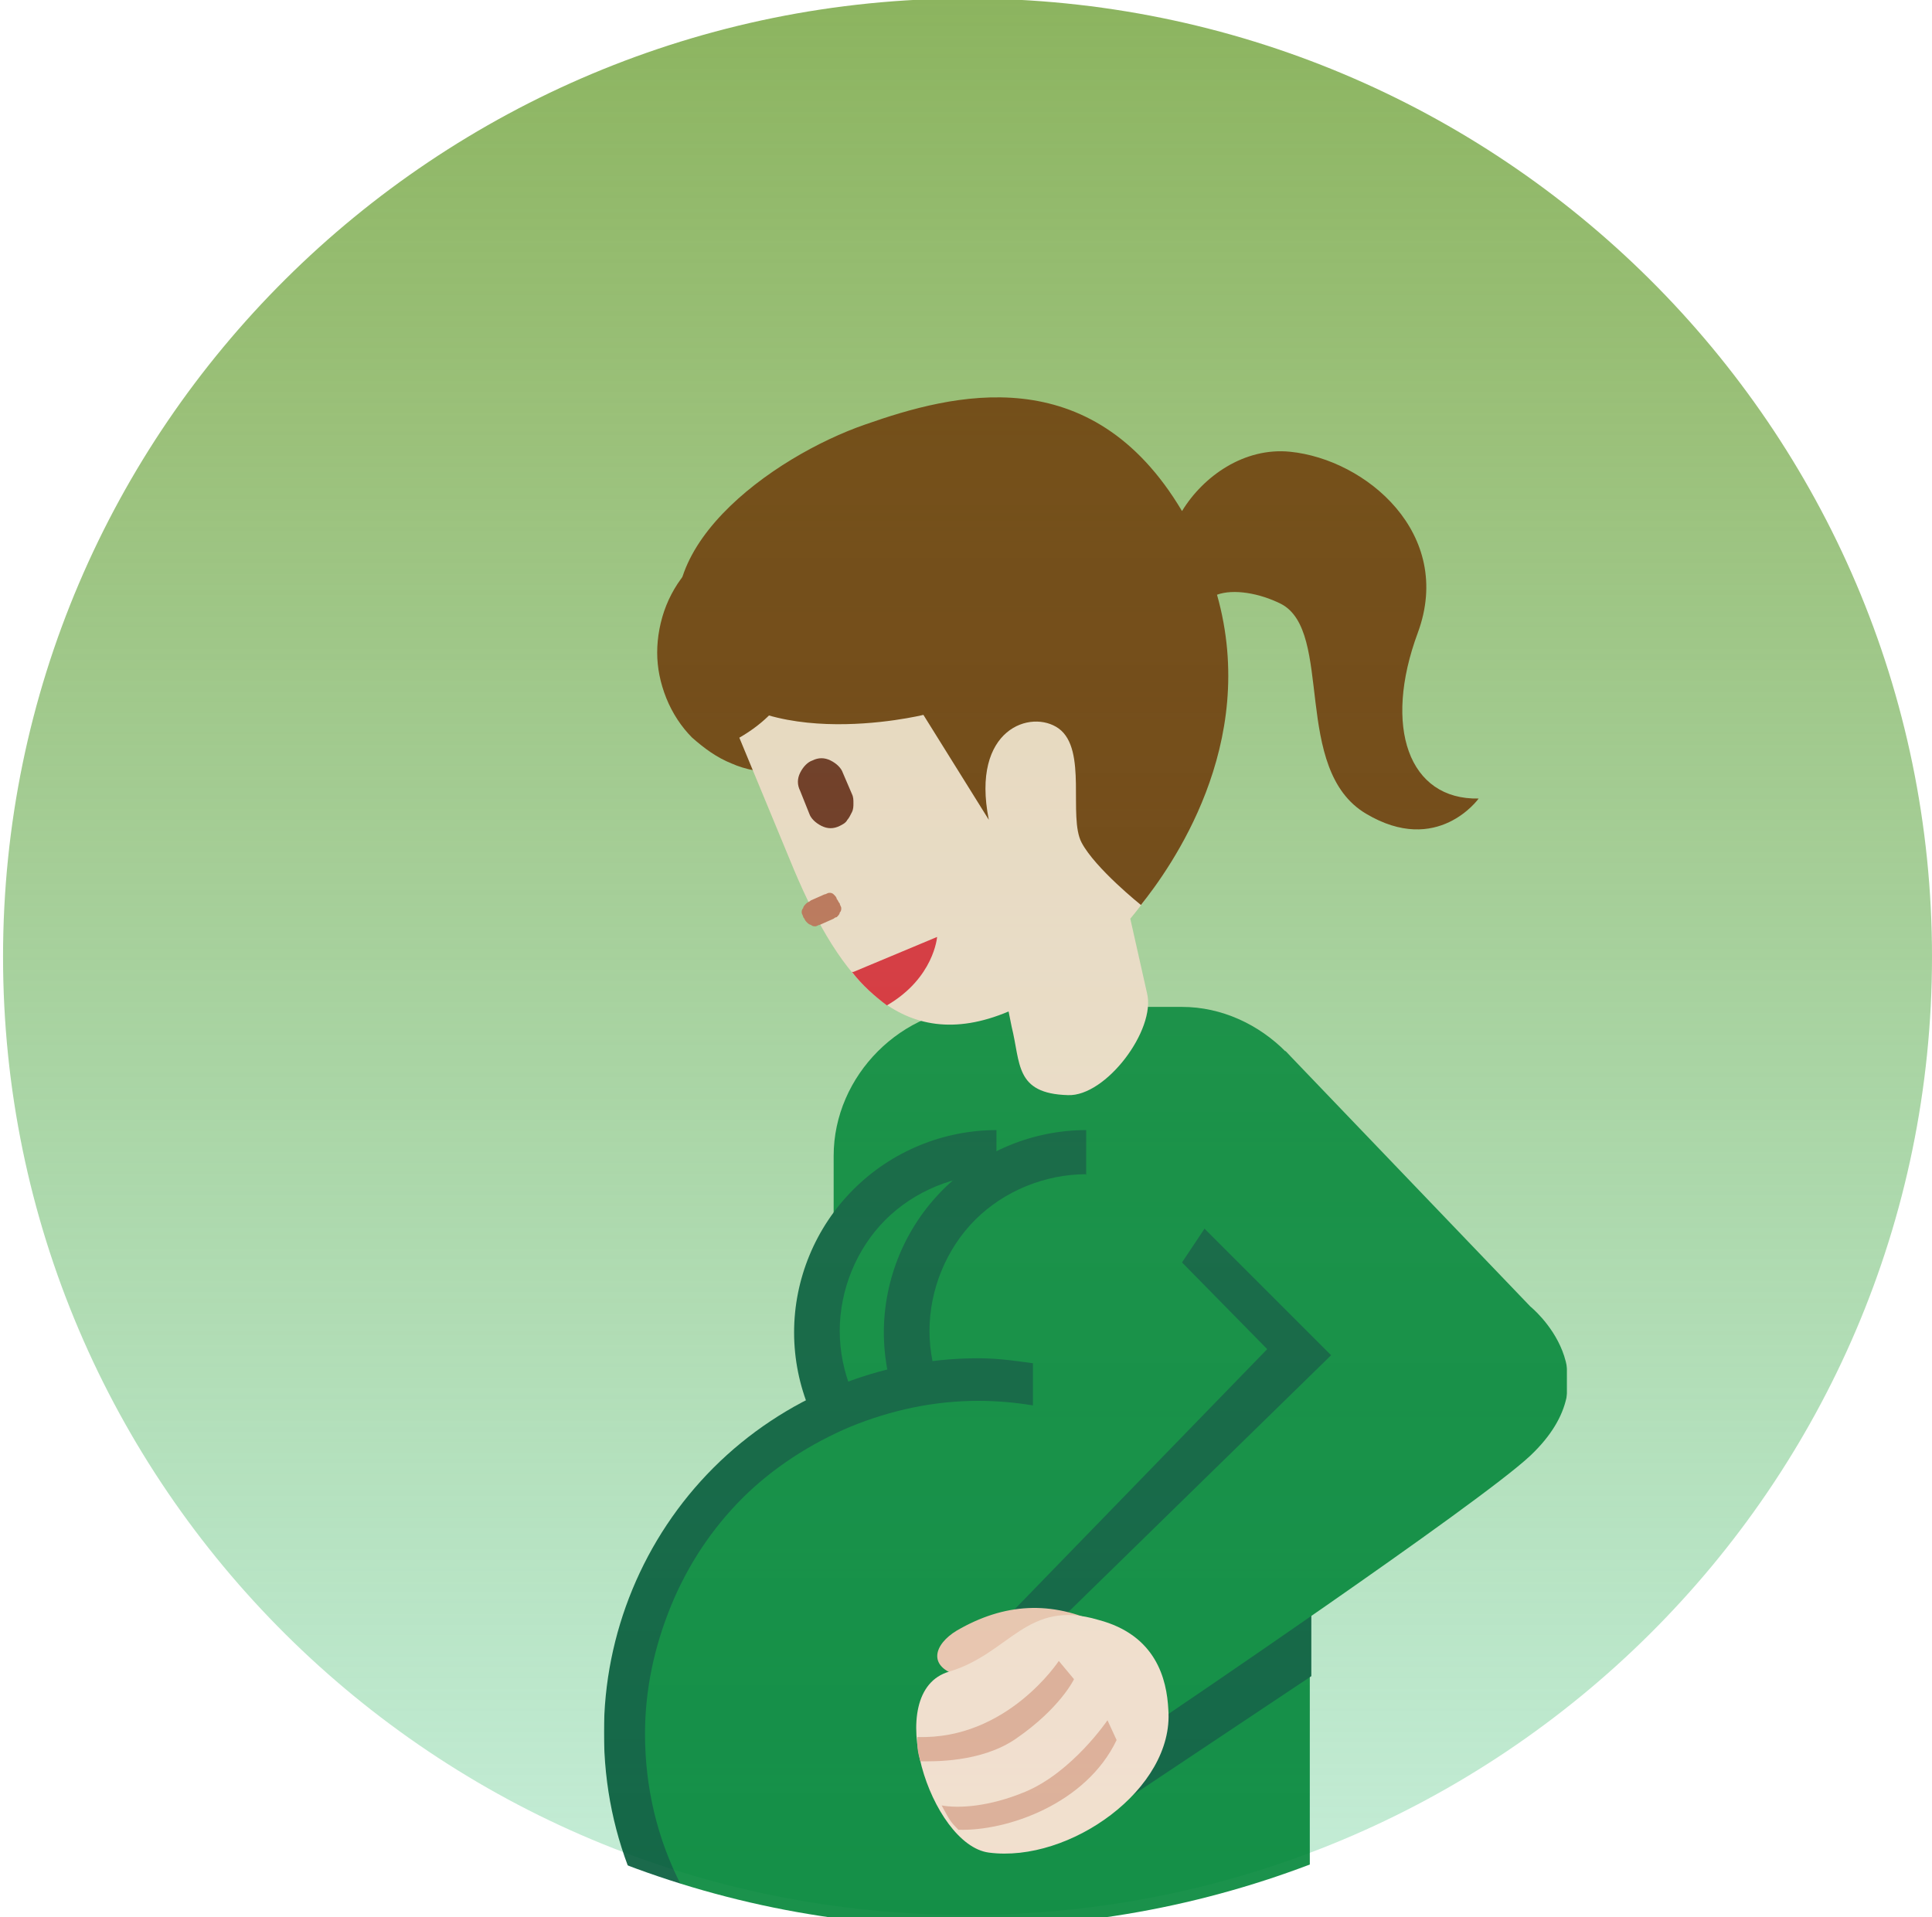
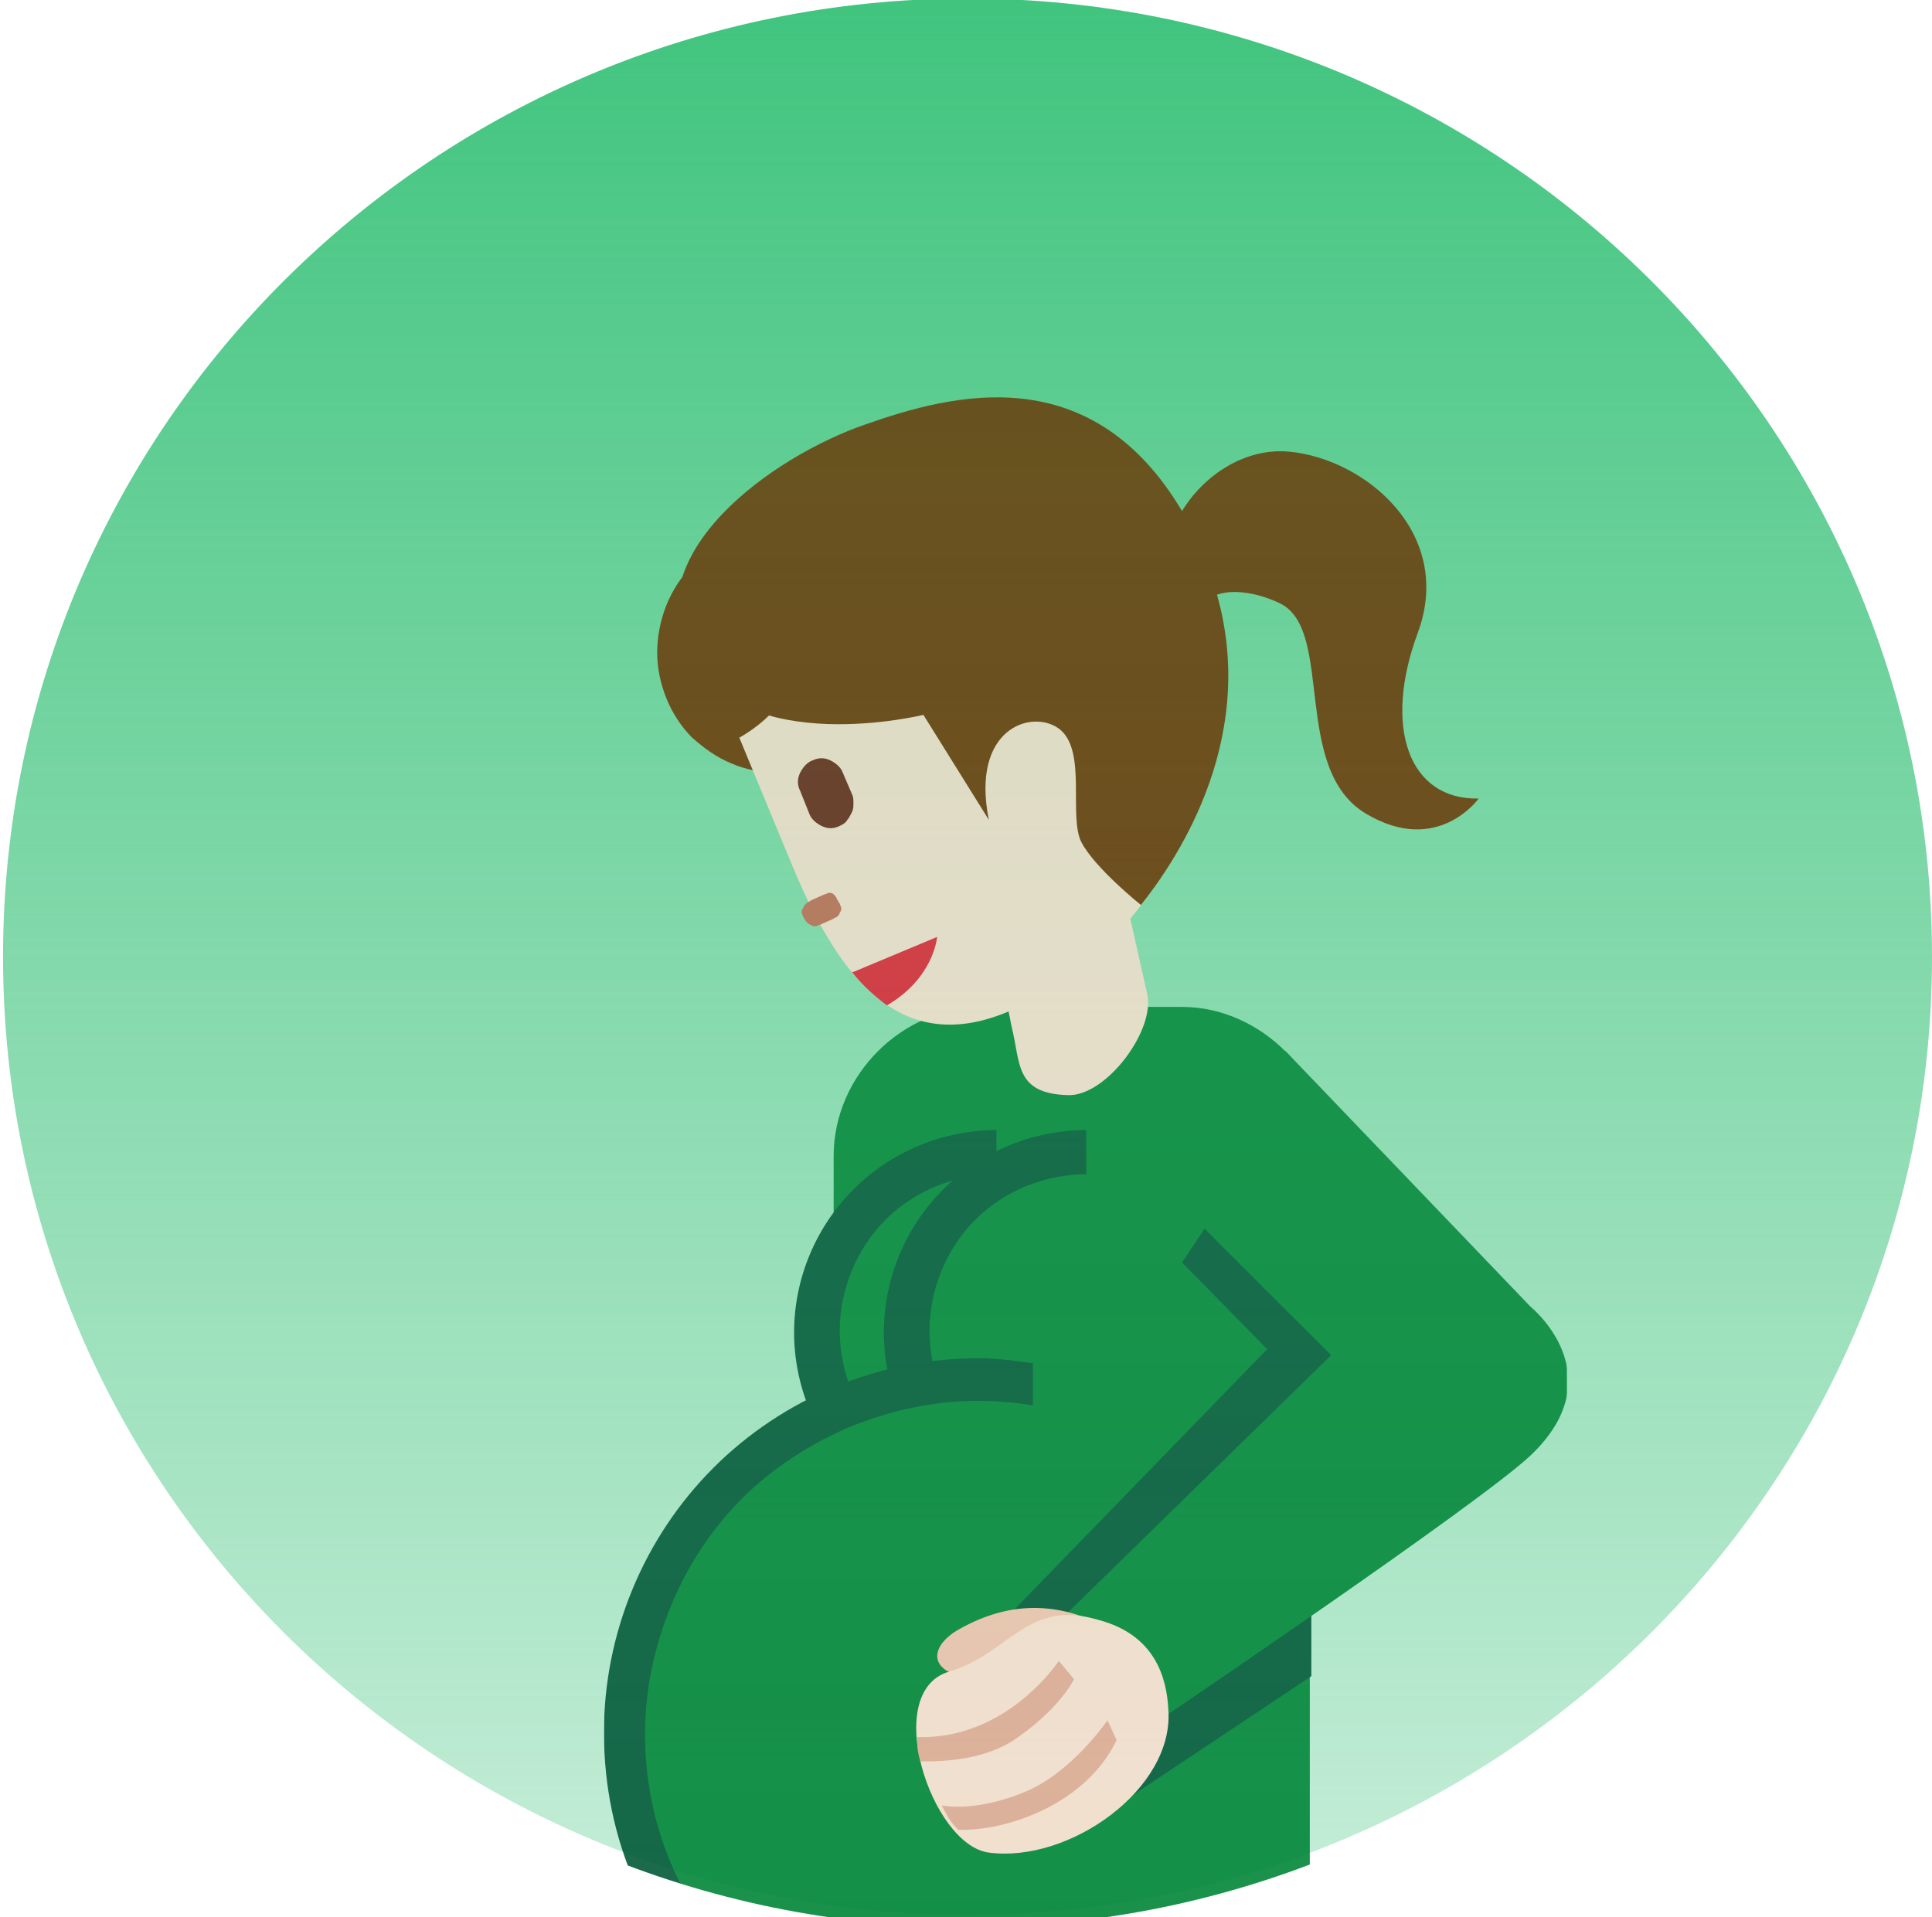
<svg xmlns="http://www.w3.org/2000/svg" version="1.1" id="Ebene_1" x="0px" y="0px" viewBox="0 0 127 126" style="enable-background:new 0 0 127 126;" xml:space="preserve">
  <style type="text/css">
	.st0{fill:url(#SVGID_1_);}
- 	.st1{fill:url(#SVGID_00000070841586612296228780000004394099517102570431_);filter:url(#Adobe_OpacityMaskFilter);}
+ 	.st1{fill:url(#SVGID_00000023993589686792393760000014539966539699976104_);filter:url(#Adobe_OpacityMaskFilter);}
	.st2{mask:url(#mask0_4741_2340_00000101800606518857584240000013735867008577335203_);}
	.st3{fill:#008537;}
	.st4{fill:#005837;}
	.st5{fill:#EEC2AD;}
	.st6{fill:#F7DECE;}
	.st7{fill:#E0AA94;}
	.st8{fill:#6A3100;}
	.st9{fill:#BF6952;}
	.st10{fill:#662113;}
	.st11{fill:#DF1F32;}
</style>
  <linearGradient id="SVGID_1_" gradientUnits="userSpaceOnUse" x1="63.562" y1="128.087" x2="63.562" y2="2.087" gradientTransform="matrix(1 0 0 -1 0 128)">
-     <stop offset="0" style="stop-color:#8CB45F" />
-     <stop offset="0.225" style="stop-color:#88B561;stop-opacity:0.843" />
-     <stop offset="0.457" style="stop-color:#7BB766;stop-opacity:0.68" />
-     <stop offset="0.694" style="stop-color:#67BC6E;stop-opacity:0.514" />
-     <stop offset="0.931" style="stop-color:#4AC27A;stop-opacity:0.348" />
+     <stop offset="0" style="stop-color:#40C47E" />
    <stop offset="1" style="stop-color:#40C47E;stop-opacity:0.3" />
  </linearGradient>
  <ellipse class="st0" cx="63.6" cy="62.9" rx="63.4" ry="63" />
  <defs>
    <filter id="Adobe_OpacityMaskFilter" filterUnits="userSpaceOnUse" x="39.7" y="26.1" width="63.3" height="105.7">
      <feColorMatrix type="matrix" values="1 0 0 0 0  0 1 0 0 0  0 0 1 0 0  0 0 0 1 0" />
    </filter>
  </defs>
  <mask maskUnits="userSpaceOnUse" x="39.7" y="26.1" width="63.3" height="105.7" id="mask0_4741_2340_00000101800606518857584240000013735867008577335203_">
-     <linearGradient id="SVGID_00000134953627913472449240000000028492738250384016_" gradientUnits="userSpaceOnUse" x1="63.562" y1="128.348" x2="63.562" y2="1.345" gradientTransform="matrix(1 0 0 -1 0 128)">
+     <linearGradient id="SVGID_00000010296628706154838790000018337814369334374299_" gradientUnits="userSpaceOnUse" x1="63.562" y1="128.348" x2="63.562" y2="1.345" gradientTransform="matrix(1 0 0 -1 0 128)">
      <stop offset="0" style="stop-color:#AFC1DC" />
      <stop offset="1" style="stop-color:#E2E5ED" />
    </linearGradient>
-     <ellipse style="fill:url(#SVGID_00000134953627913472449240000000028492738250384016_);filter:url(#Adobe_OpacityMaskFilter);" cx="63.6" cy="63.2" rx="63.4" ry="63.5" />
+     <ellipse style="fill:url(#SVGID_00000010296628706154838790000018337814369334374299_);filter:url(#Adobe_OpacityMaskFilter);" cx="63.6" cy="63.2" rx="63.4" ry="63.5" />
  </mask>
  <g class="st2">
    <path class="st3" d="M77.7,66.2H64.6c-5.3,0-9.8,4.5-9.8,9.8v55.7h31.3v-26.4l1.3-5.2V76.1C87.5,70.8,82.9,66.2,77.7,66.2z" />
    <path class="st4" d="M65.5,74.3c-3.5,0-6.9,1.4-9.4,3.9c-2.5,2.5-3.9,5.9-3.9,9.4c0,3.5,1.4,6.9,3.9,9.4c2.5,2.5,5.9,3.9,9.4,3.9   V74.3z" />
    <path class="st3" d="M65.5,77.2c-2.7,0-5.4,1.1-7.3,3c-1.9,1.9-3,4.6-3,7.3s1.1,5.4,3,7.3c1.9,1.9,4.6,3,7.3,3V77.2z" />
    <path class="st4" d="M71.4,74.3c-3.5,0-6.9,1.4-9.4,3.9c-2.5,2.5-3.9,5.9-3.9,9.4c0,3.5,1.4,6.9,3.9,9.4c2.5,2.5,5.9,3.9,9.4,3.9   V74.3z" />
    <path class="st3" d="M71.4,77.2c-2.7,0-5.4,1.1-7.3,3c-1.9,1.9-3,4.6-3,7.3s1.1,5.4,3,7.3c1.9,1.9,4.6,3,7.3,3V77.2z" />
    <path class="st4" d="M47.3,131.7h21.1v-42c-1.4-0.2-2.7-0.4-4.1-0.4c-6.5,0-12.8,2.6-17.4,7.2c-4.6,4.6-7.2,10.9-7.2,17.4   C39.7,121,42.6,127.3,47.3,131.7z" />
    <path class="st3" d="M67.9,79.2v13.2c-1.2-0.2-2.4-0.3-3.6-0.3c-2.9,0-5.7,0.6-8.4,1.7c-2.6,1.1-5.1,2.7-7.1,4.7   c-2,2-3.6,4.4-4.7,7.1c-1.1,2.7-1.7,5.5-1.7,8.4c0,3.5,0.8,6.9,2.4,10c1.6,3.1,3.9,5.8,6.7,7.8h31.5V70.8L67.9,79.2z" />
    <path class="st4" d="M84.5,72.8l14.3,15.1l-12.6,13.3l0,9L74.5,118l-7.8-12.2l16.6-17.1L77.7,83L84.5,72.8z" />
    <path class="st3" d="M84.5,69.1l16.1,16.8c0,0,5.6,4.5,0,9.8c-3.4,3.2-24.4,17.4-24.4,17.4l-6.5-6.6l17.8-17.4l-9.8-9.8L84.5,69.1z   " />
    <path class="st5" d="M72.4,106.8c-3.3-1.6-6.4-1.4-9.5,0.4c-1.5,0.9-2,2.4,0.2,3C65.3,110.7,72.4,106.8,72.4,106.8z" />
    <path class="st6" d="M76.8,112.4c0.4,5.2-6.5,10.1-11.8,9.4c-3.8-0.5-7.1-10.6-2.6-11.9c4-1.2,5.1-4.8,9.8-3.4   C76,107.5,76.7,110.4,76.8,112.4z" />
    <path class="st7" d="M73.4,114.4l-0.6-1.3c0,0-2.3,3.4-5.4,4.7c-2.4,1-4.4,1.1-5.5,0.9c0.5,0.9,0.5,1,1.1,1.6   C66.2,120.4,71.4,118.6,73.4,114.4z M66.8,114.3c2.9-2,3.8-3.9,3.8-3.9l-1-1.2c0,0-3.4,5.2-9.3,5c0,0.7,0,0.9,0.2,1.6   C61.3,115.8,64.5,115.9,66.8,114.3z" />
    <path class="st8" d="M58.4,39.8c0.4,1,0.6,2,0.6,3c0,1-0.2,2.1-0.6,3.1c-0.4,1-1,1.9-1.7,2.6c-0.7,0.7-1.6,1.3-2.6,1.7   c-1,0.4-2,0.6-3,0.6c-1,0-2.1-0.2-3-0.6c-1-0.4-1.8-1-2.6-1.7c-0.7-0.7-1.3-1.6-1.7-2.6c-0.4-1-0.6-2-0.6-3c0-1,0.2-2.1,0.6-3.1   c0.4-1,1-1.9,1.7-2.6c0.7-0.7,1.6-1.3,2.6-1.7c1-0.4,2-0.6,3-0.6s2.1,0.2,3,0.6c1,0.4,1.8,1,2.6,1.7C57.4,38,58,38.8,58.4,39.8z" />
    <path class="st6" d="M74.3,60.4c3.5-4.2,5.7-9.6,3.8-14l-3-7.2c-16.2,6.1-22.9-2.3-22.9-2.3s3.2,7.7-3.6,11.6l3.6,8.7   c3,7.1,7,12.3,14.1,9.3l0.2,1c0.6,2.4,0.2,4.4,3.7,4.5c2.5,0.1,5.8-4.3,5.2-6.7L74.3,60.4z" />
    <path class="st8" d="M93.2,41.6c2.4-6.5-3.4-11.4-8.4-11.9c-3-0.3-5.7,1.6-7.1,3.9c-6-10.1-15.1-7.7-20.8-5.7   c-6.1,2.1-15.1,8.5-11.6,15.2c3.6,6.8,15.4,3.9,15.4,3.9l4.3,6.9c-1.2-6,2.8-7.3,4.6-6c1.9,1.4,0.6,5.8,1.5,7.5   c0.9,1.7,3.9,4.1,3.9,4.1c1.9-2.4,7.8-10.5,5-20.4c1.1-0.4,2.8-0.1,4.2,0.6c3.5,1.8,0.7,10.9,5.6,13.8c4.7,2.8,7.4-1,7.4-1   C92.6,52.6,90.9,47.8,93.2,41.6z" />
    <path class="st9" d="M54.8,60.4l-0.9,0.4c-0.1,0-0.2,0.1-0.3,0.1c-0.1,0-0.2,0-0.3-0.1c-0.1,0-0.2-0.1-0.3-0.2   c-0.1-0.1-0.1-0.2-0.2-0.3c0-0.1-0.1-0.2-0.1-0.3c0-0.1,0-0.2,0.1-0.3c0-0.1,0.1-0.2,0.2-0.3c0.1-0.1,0.2-0.1,0.3-0.2l0.9-0.4   c0.1,0,0.2-0.1,0.3-0.1c0.1,0,0.2,0,0.3,0.1S55,59,55,59.1c0.1,0.1,0.1,0.2,0.2,0.3c0,0.1,0.1,0.2,0.1,0.3c0,0.1,0,0.2-0.1,0.3   c0,0.1-0.1,0.2-0.2,0.3C55,60.3,54.9,60.3,54.8,60.4z" />
    <path class="st10" d="M55.2,54.3c-0.4,0.2-0.8,0.2-1.2,0c-0.4-0.2-0.7-0.5-0.8-0.8L52.6,52c-0.2-0.4-0.2-0.8,0-1.2   c0.2-0.4,0.5-0.7,0.8-0.8c0.4-0.2,0.8-0.2,1.2,0c0.4,0.2,0.7,0.5,0.8,0.8l0.6,1.4c0.1,0.2,0.1,0.4,0.1,0.6s0,0.4-0.1,0.6   c-0.1,0.2-0.2,0.4-0.3,0.5C55.6,54.1,55.4,54.2,55.2,54.3z" />
    <path class="st11" d="M56,63.9c0.7,0.9,1.5,1.6,2.3,2.2c3.1-1.8,3.3-4.5,3.3-4.5l-5.5,2.3L56,63.9z" />
  </g>
</svg>
